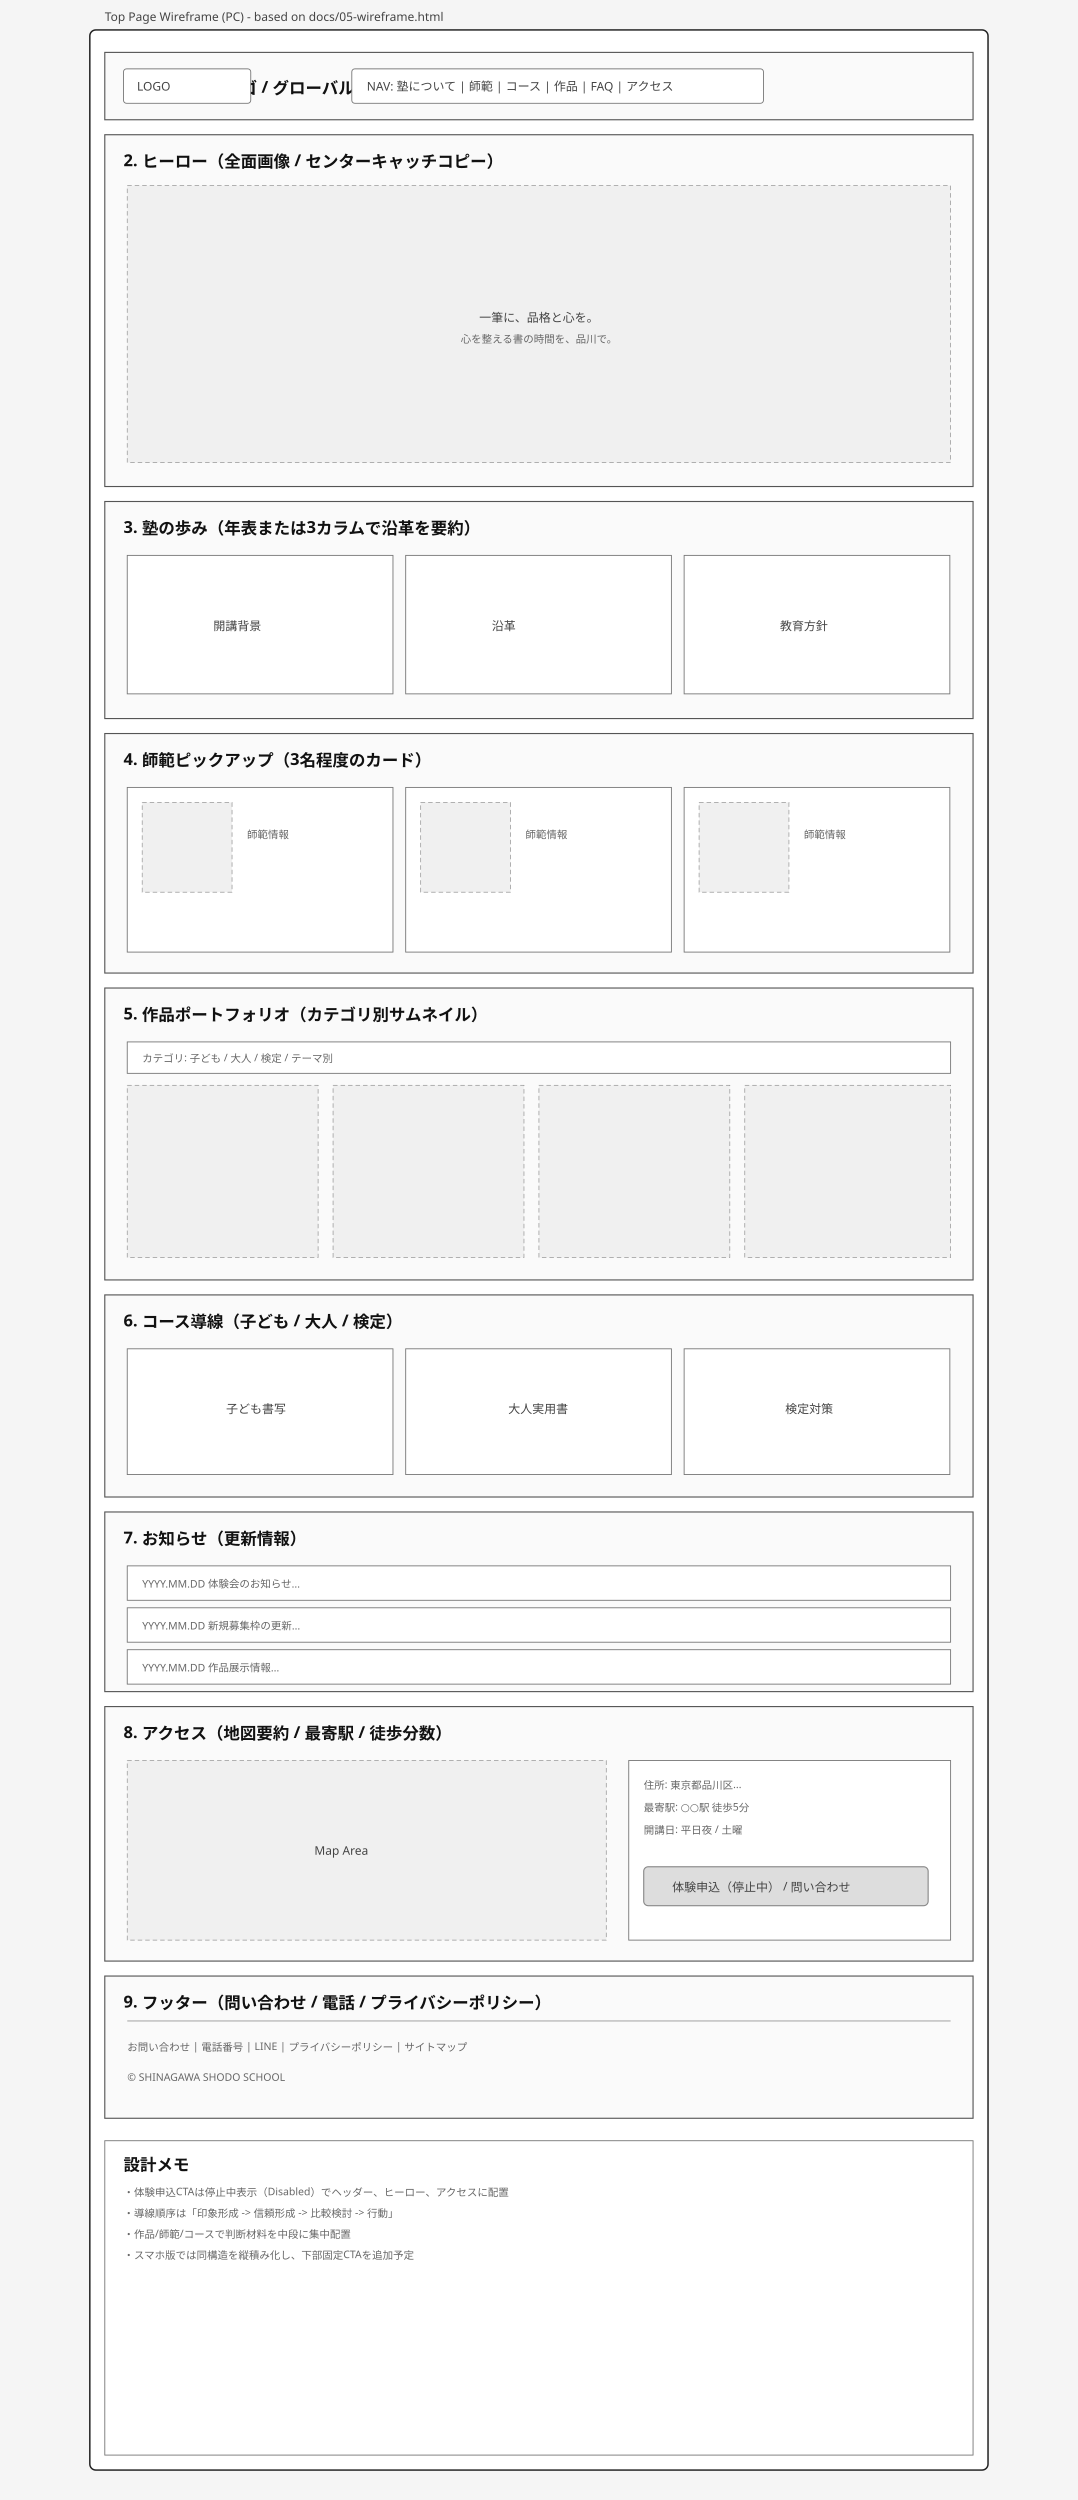
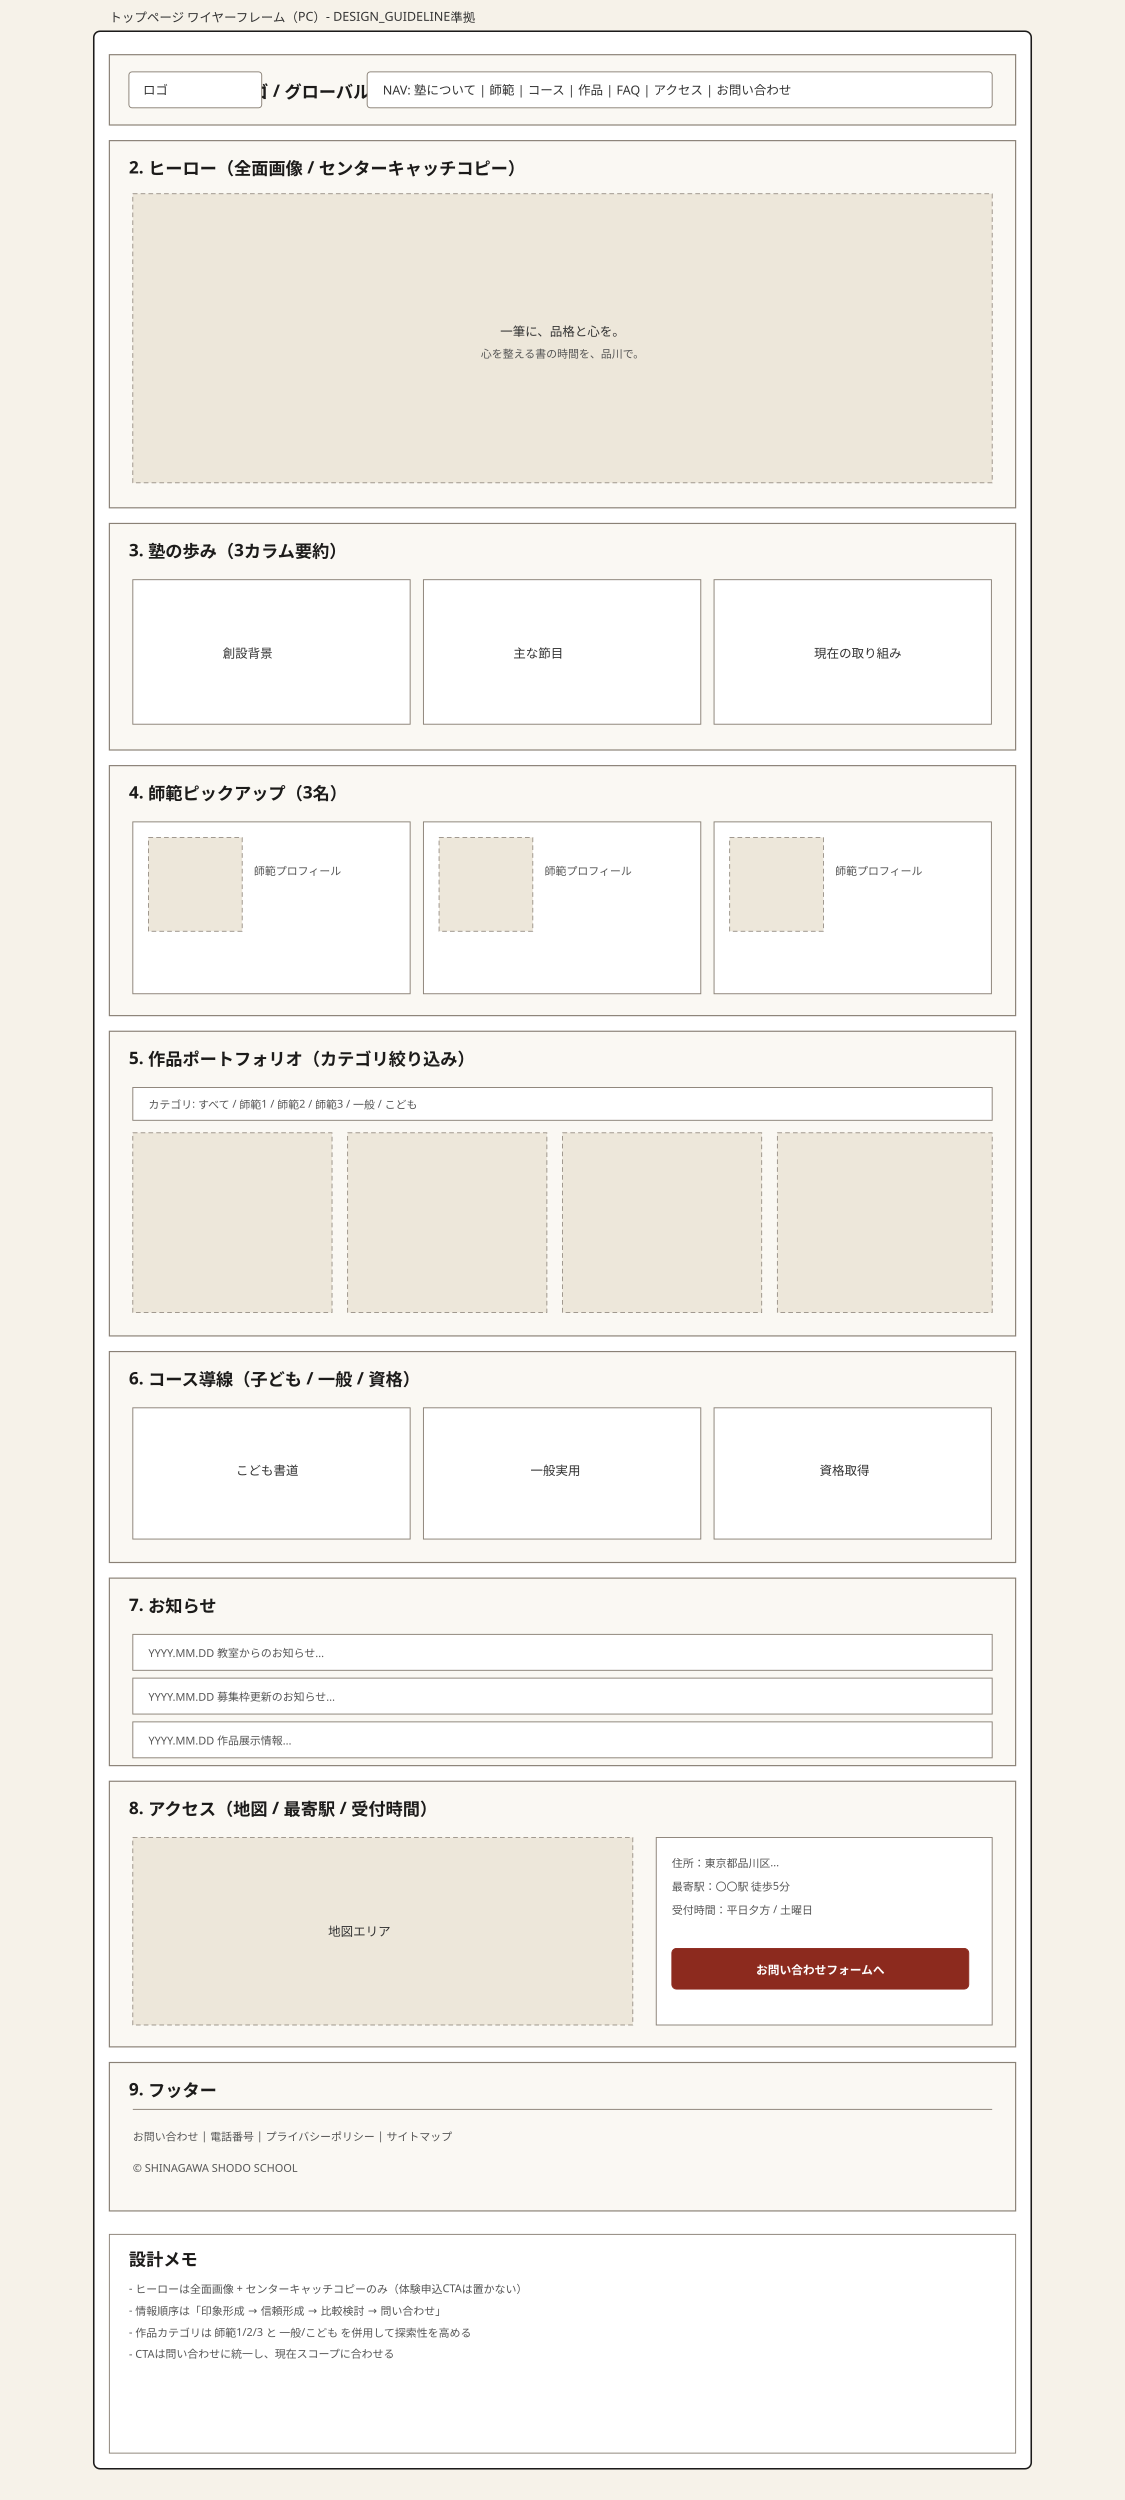
- <svg xmlns="http://www.w3.org/2000/svg" width="1440" height="3340" viewBox="0 0 1440 3340">
+ <svg xmlns="http://www.w3.org/2000/svg" width="1440" height="3200" viewBox="0 0 1440 3200">
  <defs>
    <style>
-       .bg { fill: #f5f5f5; }
-       .frame { fill: #ffffff; stroke: #222; stroke-width: 2; }
-       .sec { fill: #fafafa; stroke: #555; stroke-width: 1.5; }
-       .label { font-family: "Yu Gothic UI", "Meiryo", sans-serif; font-size: 22px; fill: #111; font-weight: 700; }
-       .sub { font-family: "Yu Gothic UI", "Meiryo", sans-serif; font-size: 16px; fill: #444; }
-       .tiny { font-family: "Yu Gothic UI", "Meiryo", sans-serif; font-size: 14px; fill: #666; }
-       .cta { fill: #ececec; stroke: #444; stroke-width: 1.5; }
-       .cta-disabled { fill: #dddddd; stroke: #888; stroke-width: 1.5; }
-       .card { fill: #fff; stroke: #777; stroke-width: 1.2; }
-       .thumb { fill: #f0f0f0; stroke: #999; stroke-dasharray: 6 4; }
-       .line { stroke: #999; stroke-width: 1.2; }
+       .bg { fill: #f6f2e9; }
+       .frame { fill: #ffffff; stroke: #1c1b1a; stroke-width: 2; }
+       .sec { fill: #faf8f3; stroke: #8a8176; stroke-width: 1.5; }
+       .label { font-family: "Yu Gothic UI", "Meiryo", sans-serif; font-size: 22px; fill: #1c1b1a; font-weight: 700; }
+       .sub { font-family: "Yu Gothic UI", "Meiryo", sans-serif; font-size: 16px; fill: #333; }
+       .tiny { font-family: "Yu Gothic UI", "Meiryo", sans-serif; font-size: 14px; fill: #555; }
+       .card { fill: #fff; stroke: #8a8176; stroke-width: 1.2; }
+       .thumb { fill: #ede7da; stroke: #8a8176; stroke-dasharray: 6 4; }
+       .line { stroke: #8a8176; stroke-width: 1.2; }
+       .chip { fill: #f1eee6; stroke: #8a8176; stroke-width: 1; }
+       .cta { fill: #8c2a1e; stroke: #8c2a1e; stroke-width: 1.2; }
+       .cta-text { fill: #fff; font-family: "Yu Gothic UI", "Meiryo", sans-serif; font-size: 15px; font-weight: 700; }
    </style>
  </defs>
-   <rect class="bg" x="0" y="0" width="1440" height="3340" />
-   <rect class="frame" x="120" y="40" width="1200" height="3260" rx="8" />
-   <text x="140" y="28" class="sub">Top Page Wireframe (PC) - based on docs/05-wireframe.html</text>
+   <rect class="bg" x="0" y="0" width="1440" height="3200" />
+   <rect class="frame" x="120" y="40" width="1200" height="3120" rx="8" />
+   <text x="140" y="28" class="sub">トップページ ワイヤーフレーム（PC）- DESIGN_GUIDELINE準拠</text>
  <rect class="sec" x="140" y="70" width="1160" height="90" />
  <text x="165" y="124" class="label">1. ヘッダー（ロゴ / グローバルナビ）</text>
  <rect class="card" x="165" y="92" width="170" height="46" rx="4" />
-   <text x="183" y="121" class="sub">LOGO</text>
-   <rect class="card" x="470" y="92" width="550" height="46" rx="4" />
-   <text x="490" y="121" class="sub">NAV: 塾について | 師範 | コース | 作品 | FAQ | アクセス</text>
+   <text x="183" y="121" class="sub">ロゴ</text>
+   <rect class="card" x="470" y="92" width="800" height="46" rx="4" />
+   <text x="490" y="121" class="sub">NAV: 塾について | 師範 | コース | 作品 | FAQ | アクセス | お問い合わせ</text>
  <rect class="sec" x="140" y="180" width="1160" height="470" />
  <text x="165" y="222" class="label">2. ヒーロー（全面画像 / センターキャッチコピー）</text>
  <rect class="thumb" x="170" y="248" width="1100" height="370" />
  <text x="720" y="430" class="sub" text-anchor="middle">一筆に、品格と心を。</text>
  <text x="720" y="458" class="tiny" text-anchor="middle">心を整える書の時間を、品川で。</text>
  <rect class="sec" x="140" y="670" width="1160" height="290" />
-   <text x="165" y="712" class="label">3. 塾の歩み（年表または3カラムで沿革を要約）</text>
+   <text x="165" y="712" class="label">3. 塾の歩み（3カラム要約）</text>
  <rect class="card" x="170" y="742" width="355" height="185" />
  <rect class="card" x="542" y="742" width="355" height="185" />
  <rect class="card" x="914" y="742" width="355" height="185" />
-   <text x="285" y="842" class="sub">開講背景</text>
-   <text x="657" y="842" class="sub">沿革</text>
-   <text x="1042" y="842" class="sub">教育方針</text>
+   <text x="285" y="842" class="sub">創設背景</text>
+   <text x="657" y="842" class="sub">主な節目</text>
+   <text x="1042" y="842" class="sub">現在の取り組み</text>
  <rect class="sec" x="140" y="980" width="1160" height="320" />
-   <text x="165" y="1022" class="label">4. 師範ピックアップ（3名程度のカード）</text>
+   <text x="165" y="1022" class="label">4. 師範ピックアップ（3名）</text>
  <rect class="card" x="170" y="1052" width="355" height="220" />
  <rect class="card" x="542" y="1052" width="355" height="220" />
  <rect class="card" x="914" y="1052" width="355" height="220" />
  <rect class="thumb" x="190" y="1072" width="120" height="120" />
  <rect class="thumb" x="562" y="1072" width="120" height="120" />
  <rect class="thumb" x="934" y="1072" width="120" height="120" />
-   <text x="330" y="1120" class="tiny">師範情報</text>
-   <text x="702" y="1120" class="tiny">師範情報</text>
-   <text x="1074" y="1120" class="tiny">師範情報</text>
+   <text x="325" y="1120" class="tiny">師範プロフィール</text>
+   <text x="697" y="1120" class="tiny">師範プロフィール</text>
+   <text x="1069" y="1120" class="tiny">師範プロフィール</text>
  <rect class="sec" x="140" y="1320" width="1160" height="390" />
-   <text x="165" y="1362" class="label">5. 作品ポートフォリオ（カテゴリ別サムネイル）</text>
+   <text x="165" y="1362" class="label">5. 作品ポートフォリオ（カテゴリ絞り込み）</text>
  <rect class="card" x="170" y="1392" width="1100" height="42" />
-   <text x="190" y="1419" class="tiny">カテゴリ: 子ども / 大人 / 検定 / テーマ別</text>
+   <text x="190" y="1419" class="tiny">カテゴリ: すべて / 師範1 / 師範2 / 師範3 / 一般 / こども</text>
  <rect class="thumb" x="170" y="1450" width="255" height="230" />
  <rect class="thumb" x="445" y="1450" width="255" height="230" />
  <rect class="thumb" x="720" y="1450" width="255" height="230" />
  <rect class="thumb" x="995" y="1450" width="275" height="230" />
  <rect class="sec" x="140" y="1730" width="1160" height="270" />
-   <text x="165" y="1772" class="label">6. コース導線（子ども / 大人 / 検定）</text>
+   <text x="165" y="1772" class="label">6. コース導線（子ども / 一般 / 資格）</text>
  <rect class="card" x="170" y="1802" width="355" height="168" />
  <rect class="card" x="542" y="1802" width="355" height="168" />
  <rect class="card" x="914" y="1802" width="355" height="168" />
-   <text x="302" y="1888" class="sub">子ども書写</text>
-   <text x="679" y="1888" class="sub">大人実用書</text>
-   <text x="1049" y="1888" class="sub">検定対策</text>
+   <text x="302" y="1888" class="sub">こども書道</text>
+   <text x="679" y="1888" class="sub">一般実用</text>
+   <text x="1049" y="1888" class="sub">資格取得</text>
  <rect class="sec" x="140" y="2020" width="1160" height="240" />
-   <text x="165" y="2062" class="label">7. お知らせ（更新情報）</text>
+   <text x="165" y="2062" class="label">7. お知らせ</text>
  <rect class="card" x="170" y="2092" width="1100" height="46" />
  <rect class="card" x="170" y="2148" width="1100" height="46" />
  <rect class="card" x="170" y="2204" width="1100" height="46" />
-   <text x="190" y="2121" class="tiny">YYYY.MM.DD 体験会のお知らせ...</text>
-   <text x="190" y="2177" class="tiny">YYYY.MM.DD 新規募集枠の更新...</text>
+   <text x="190" y="2121" class="tiny">YYYY.MM.DD 教室からのお知らせ...</text>
+   <text x="190" y="2177" class="tiny">YYYY.MM.DD 募集枠更新のお知らせ...</text>
  <text x="190" y="2233" class="tiny">YYYY.MM.DD 作品展示情報...</text>
  <rect class="sec" x="140" y="2280" width="1160" height="340" />
-   <text x="165" y="2322" class="label">8. アクセス（地図要約 / 最寄駅 / 徒歩分数）</text>
+   <text x="165" y="2322" class="label">8. アクセス（地図 / 最寄駅 / 受付時間）</text>
  <rect class="thumb" x="170" y="2352" width="640" height="240" />
-   <text x="420" y="2478" class="sub">Map Area</text>
+   <text x="420" y="2478" class="sub">地図エリア</text>
  <rect class="card" x="840" y="2352" width="430" height="240" />
-   <text x="860" y="2390" class="tiny">住所: 東京都品川区...</text>
-   <text x="860" y="2420" class="tiny">最寄駅: ○○駅 徒歩5分</text>
-   <text x="860" y="2450" class="tiny">開講日: 平日夜 / 土曜</text>
-   <rect class="cta-disabled" x="860" y="2494" width="380" height="52" rx="6" />
-   <text x="898" y="2527" class="sub">体験申込（停止中） / 問い合わせ</text>
+   <text x="860" y="2390" class="tiny">住所：東京都品川区...</text>
+   <text x="860" y="2420" class="tiny">最寄駅：〇〇駅 徒歩5分</text>
+   <text x="860" y="2450" class="tiny">受付時間：平日夕方 / 土曜日</text>
+   <rect class="cta" x="860" y="2494" width="380" height="52" rx="6" />
+   <text x="1050" y="2527" class="cta-text" text-anchor="middle">お問い合わせフォームへ</text>
  <rect class="sec" x="140" y="2640" width="1160" height="190" />
-   <text x="165" y="2682" class="label">9. フッター（問い合わせ / 電話 / プライバシーポリシー）</text>
+   <text x="165" y="2682" class="label">9. フッター</text>
  <line class="line" x1="170" y1="2700" x2="1270" y2="2700" />
-   <text x="170" y="2740" class="tiny">お問い合わせ | 電話番号 | LINE | プライバシーポリシー | サイトマップ</text>
+   <text x="170" y="2740" class="tiny">お問い合わせ | 電話番号 | プライバシーポリシー | サイトマップ</text>
  <text x="170" y="2780" class="tiny">© SHINAGAWA SHODO SCHOOL</text>
-   <rect class="card" x="140" y="2860" width="1160" height="420" />
+   <rect class="card" x="140" y="2860" width="1160" height="280" />
  <text x="165" y="2900" class="label">設計メモ</text>
-   <text x="165" y="2934" class="tiny">・体験申込CTAは停止中表示（Disabled）でヘッダー、ヒーロー、アクセスに配置</text>
-   <text x="165" y="2962" class="tiny">・導線順序は「印象形成 -&gt; 信頼形成 -&gt; 比較検討 -&gt; 行動」</text>
-   <text x="165" y="2990" class="tiny">・作品/師範/コースで判断材料を中段に集中配置</text>
-   <text x="165" y="3018" class="tiny">・スマホ版では同構造を縦積み化し、下部固定CTAを追加予定</text>
+   <text x="165" y="2934" class="tiny">- ヒーローは全面画像 + センターキャッチコピーのみ（体験申込CTAは置かない）</text>
+   <text x="165" y="2962" class="tiny">- 情報順序は「印象形成 → 信頼形成 → 比較検討 → 問い合わせ」</text>
+   <text x="165" y="2990" class="tiny">- 作品カテゴリは 師範1/2/3 と 一般/こども を併用して探索性を高める</text>
+   <text x="165" y="3018" class="tiny">- CTAは問い合わせに統一し、現在スコープに合わせる</text>
</svg>
